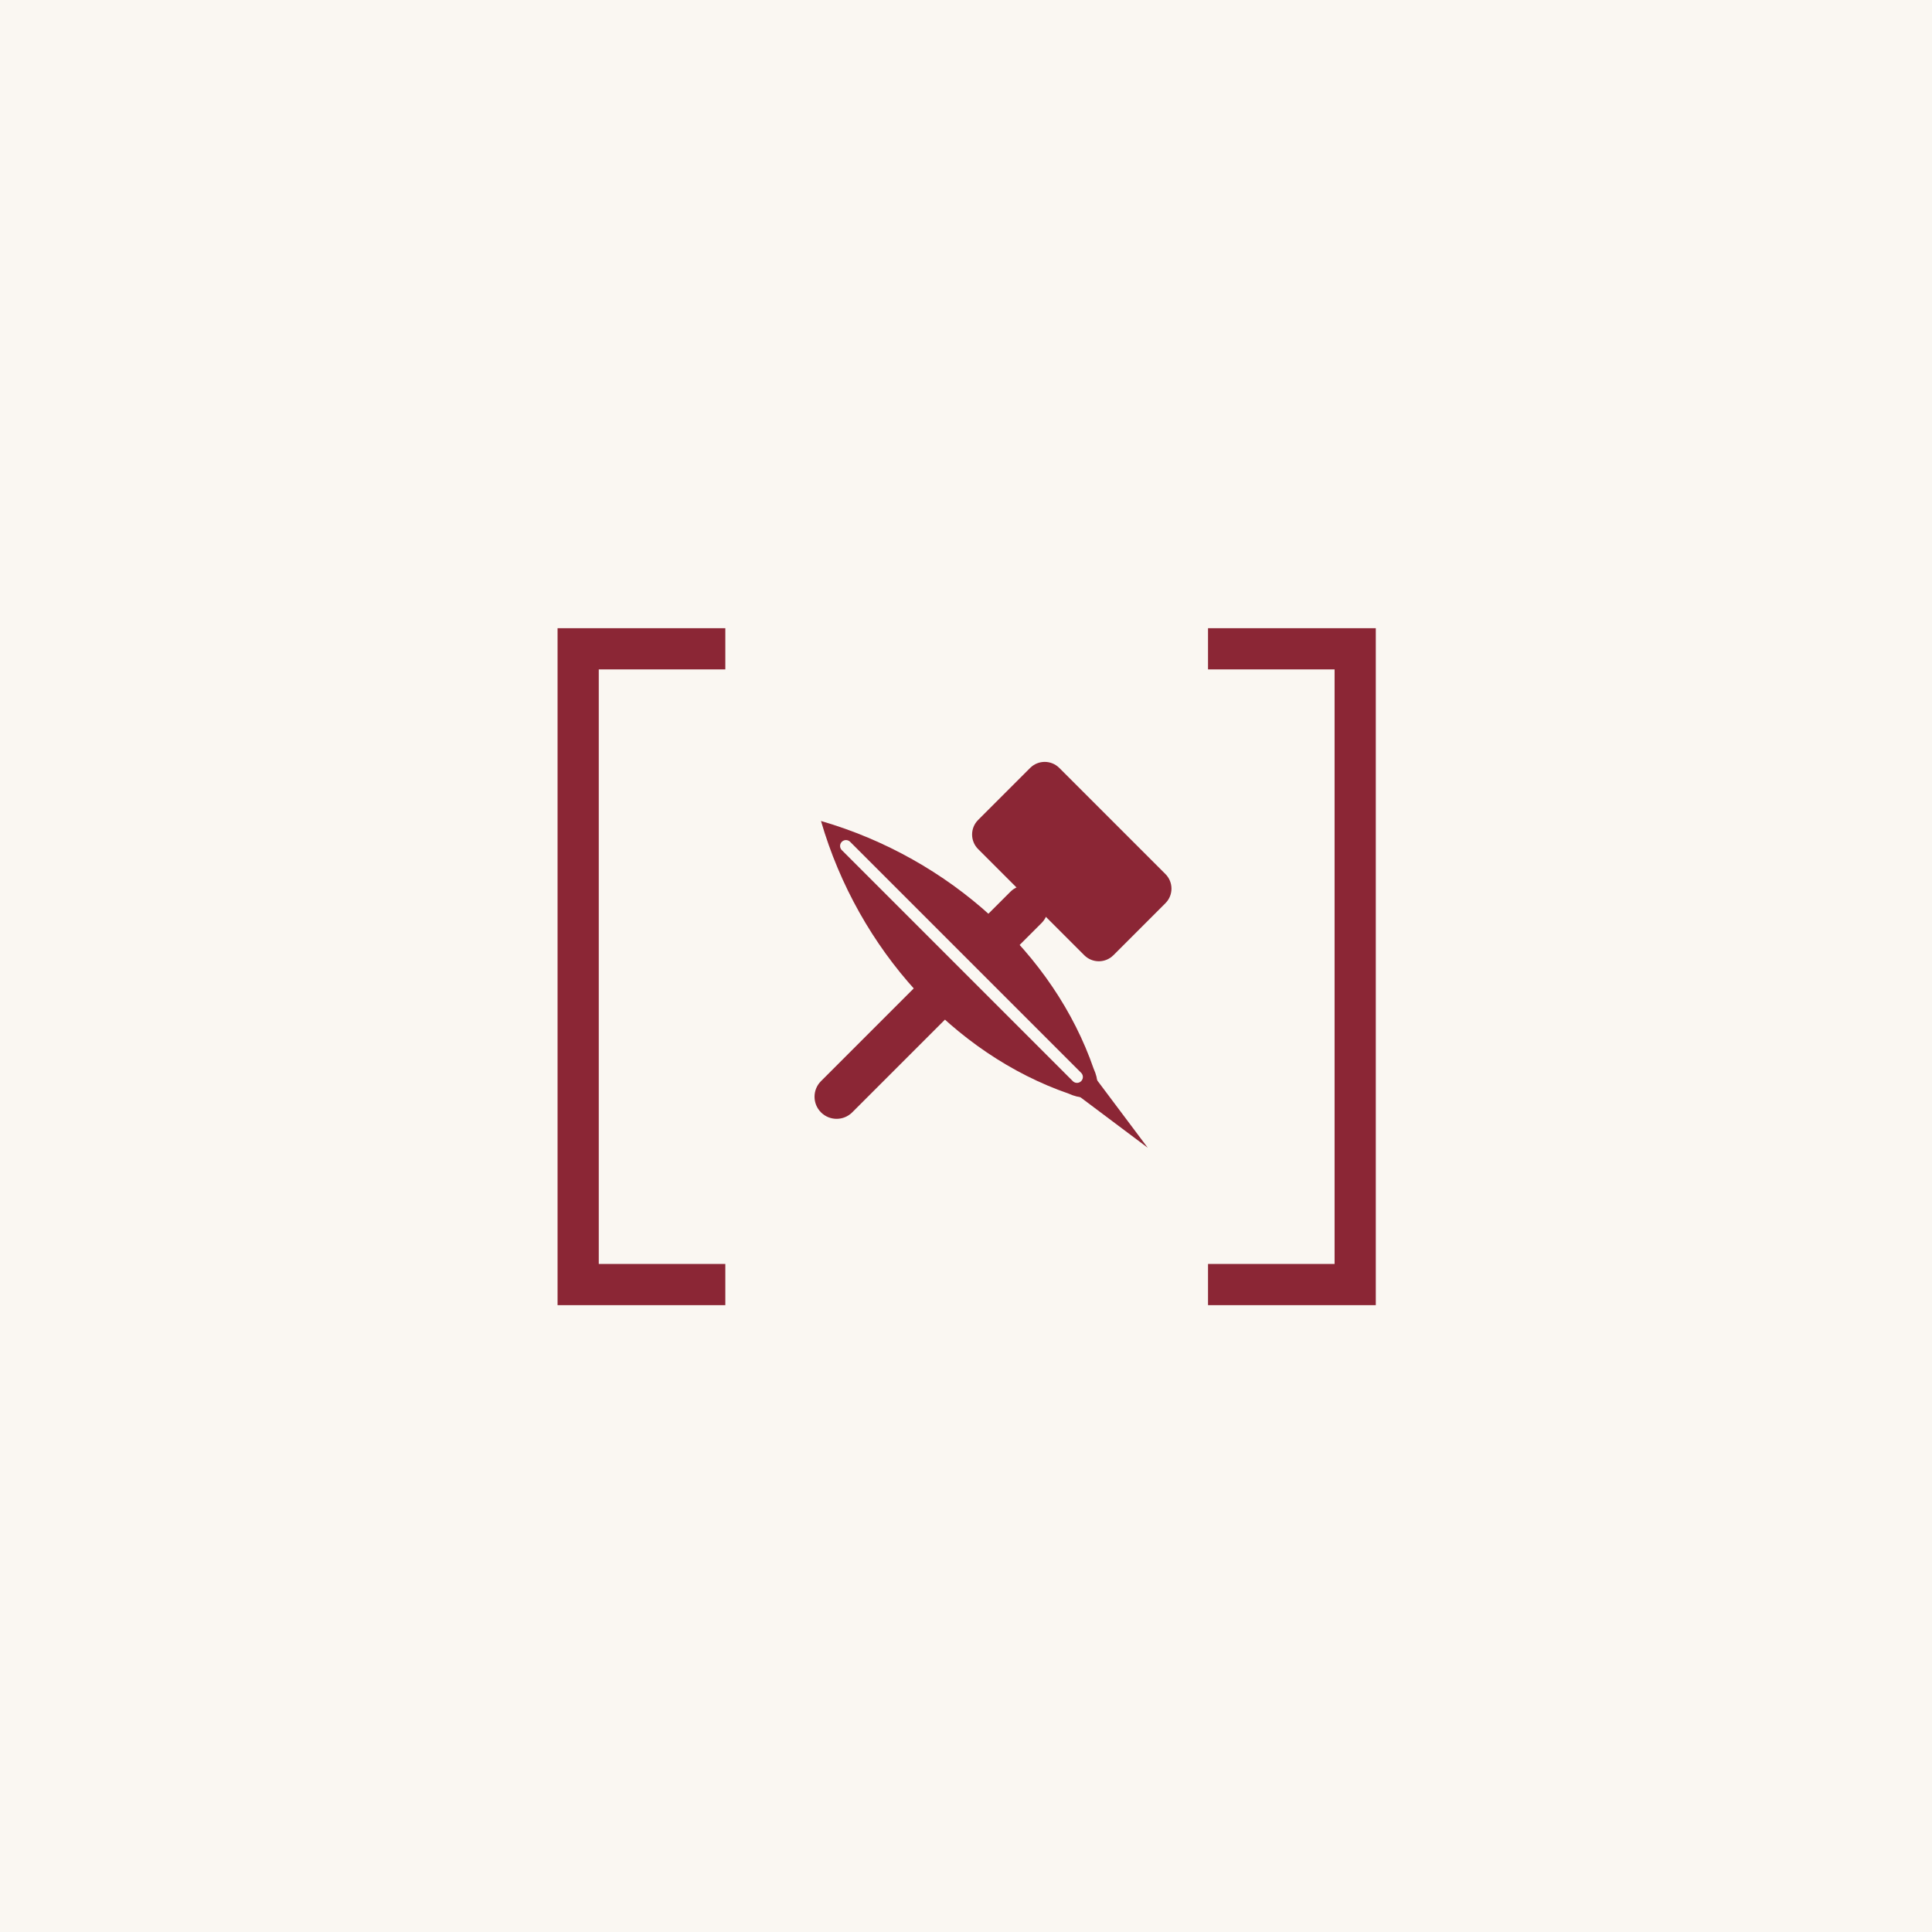
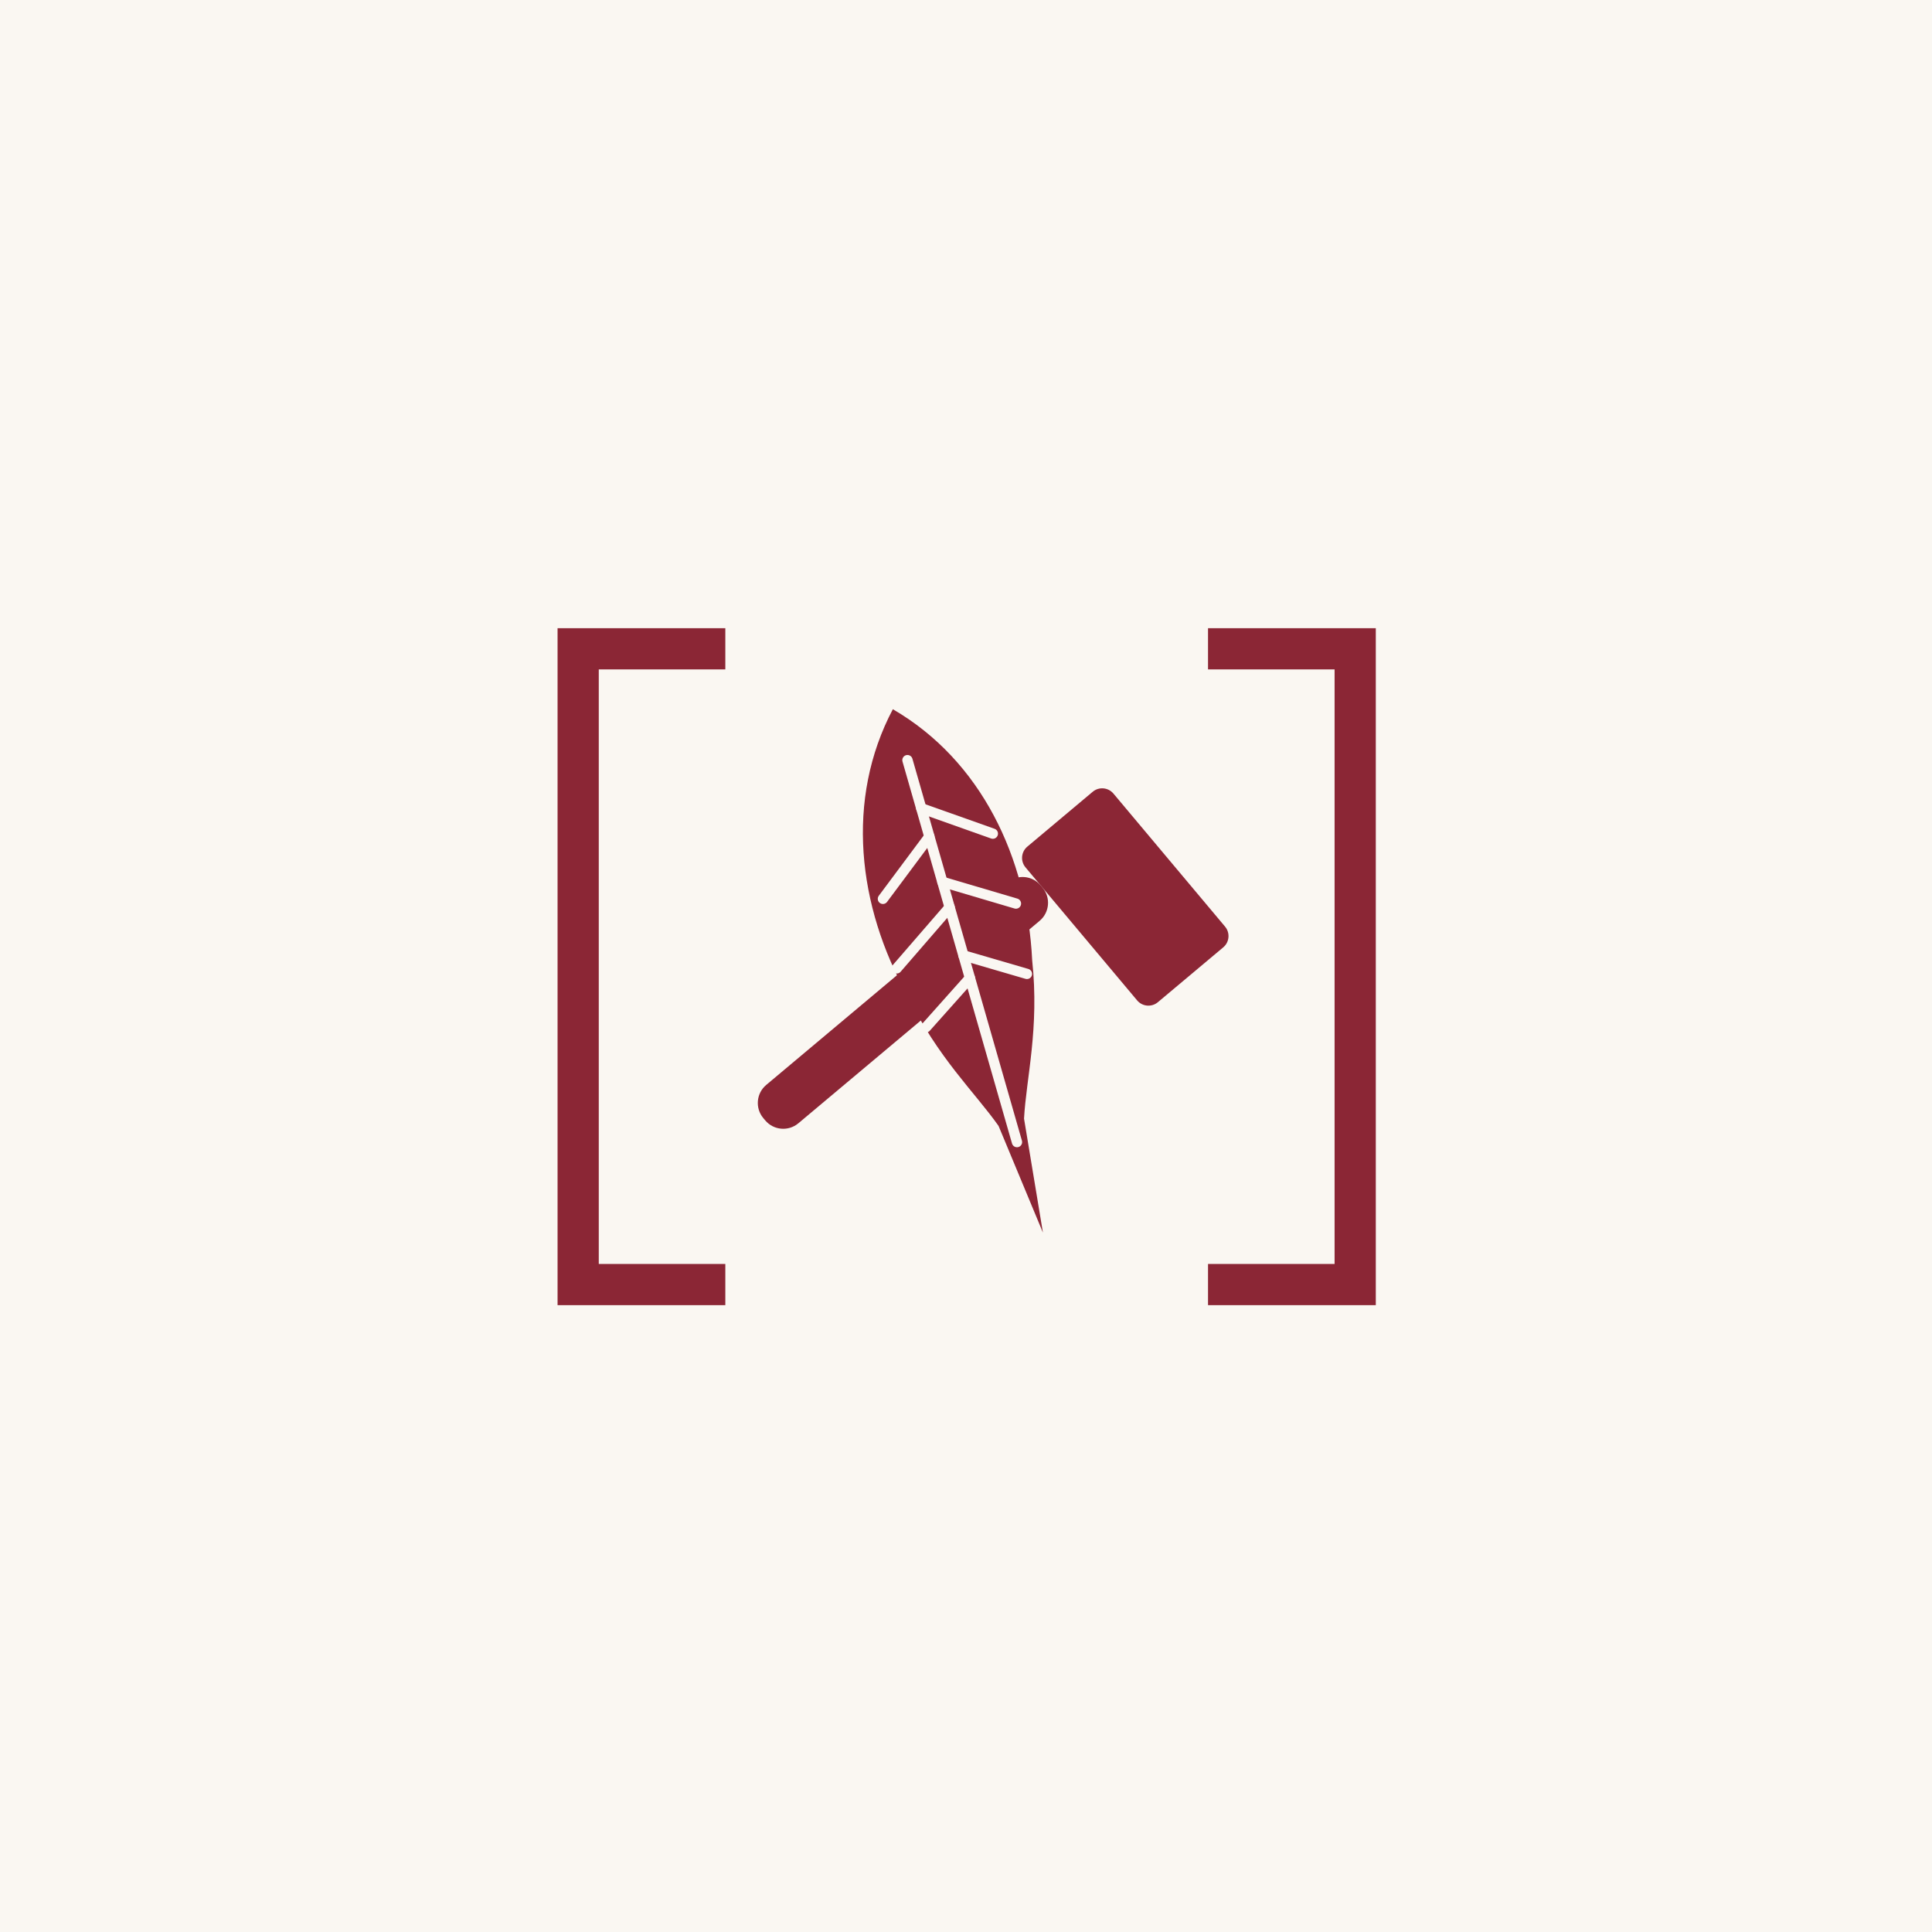
<svg xmlns="http://www.w3.org/2000/svg" viewBox="0 0 1024 1024" width="1024" height="1024">
  <rect x="0" y="0" width="1024" height="1024" fill="#FAF7F2" />
  <g transform="translate(113 113) scale(0.78)">
    <g fill="none" stroke="#8B2635" stroke-width="28" stroke-linecap="square" stroke-linejoin="miter">
      <path d="M334 296H248V728H334" />
      <path d="M690 296H776V728H690" />
    </g>
-     <g transform="rotate(45 512 512)" fill="#8B2635">
-       <rect x="447" y="372" width="130" height="78" rx="14" />
-       <rect x="497" y="440" width="30" height="212" rx="15" />
+     <g transform="rotate(50 512 512)" fill="#8B2635">
+       <rect x="476" y="360" width="138" height="78" rx="10" />
+       <rect x="486" y="438" width="34" height="246" rx="16" />
    </g>
-     <g transform="rotate(-45 512 512)">
-       <path fill="#8B2635" d="M512 372C468 452 464 548 500 622C506 638 518 638 524 622C560 548 556 452 512 372Z" />
-       <path fill="#8B2635" d="M502 616L522 616L512 686Z" />
-       <path stroke="#FAF7F2" stroke-width="8" stroke-linecap="round" d="M512 396V618" />
+     <g transform="rotate(-16 512 512)">
+       <path fill="#8B2635" d="M512 330 C560 380 572 452 556 520 C548 566 530 596 521 622 L512 700 L503 622 C494 596 476 566 468 520 C452 452 464 380 512 330 Z" />
+       <g stroke="#FAF7F2" stroke-width="7" stroke-linecap="round">
+         <path d="M512 366 L512 636" />
+         <path d="M512 420 L470 452" />
+         <path d="M512 470 L466 500" />
+         <path d="M512 520 L474 544" />
+         <path d="M512 400 L554 430" />
+         <path d="M512 452 L556 480" />
+         <path d="M512 504 L550 528" />
+       </g>
    </g>
  </g>
</svg>
